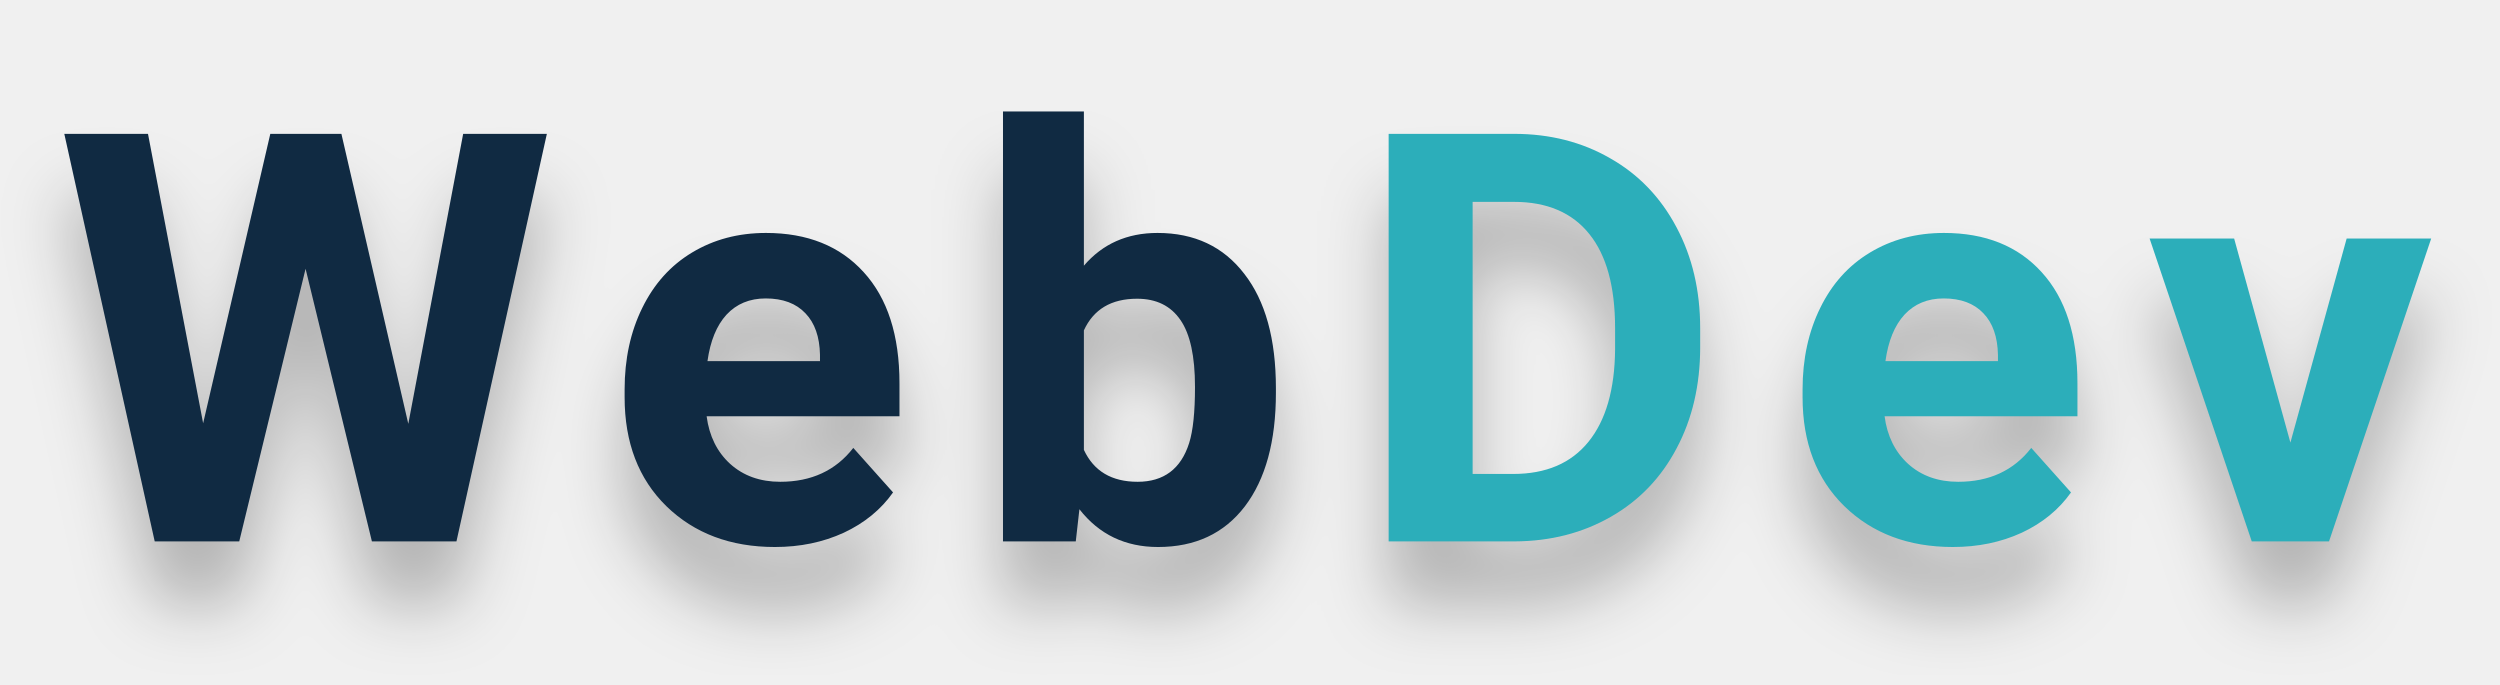
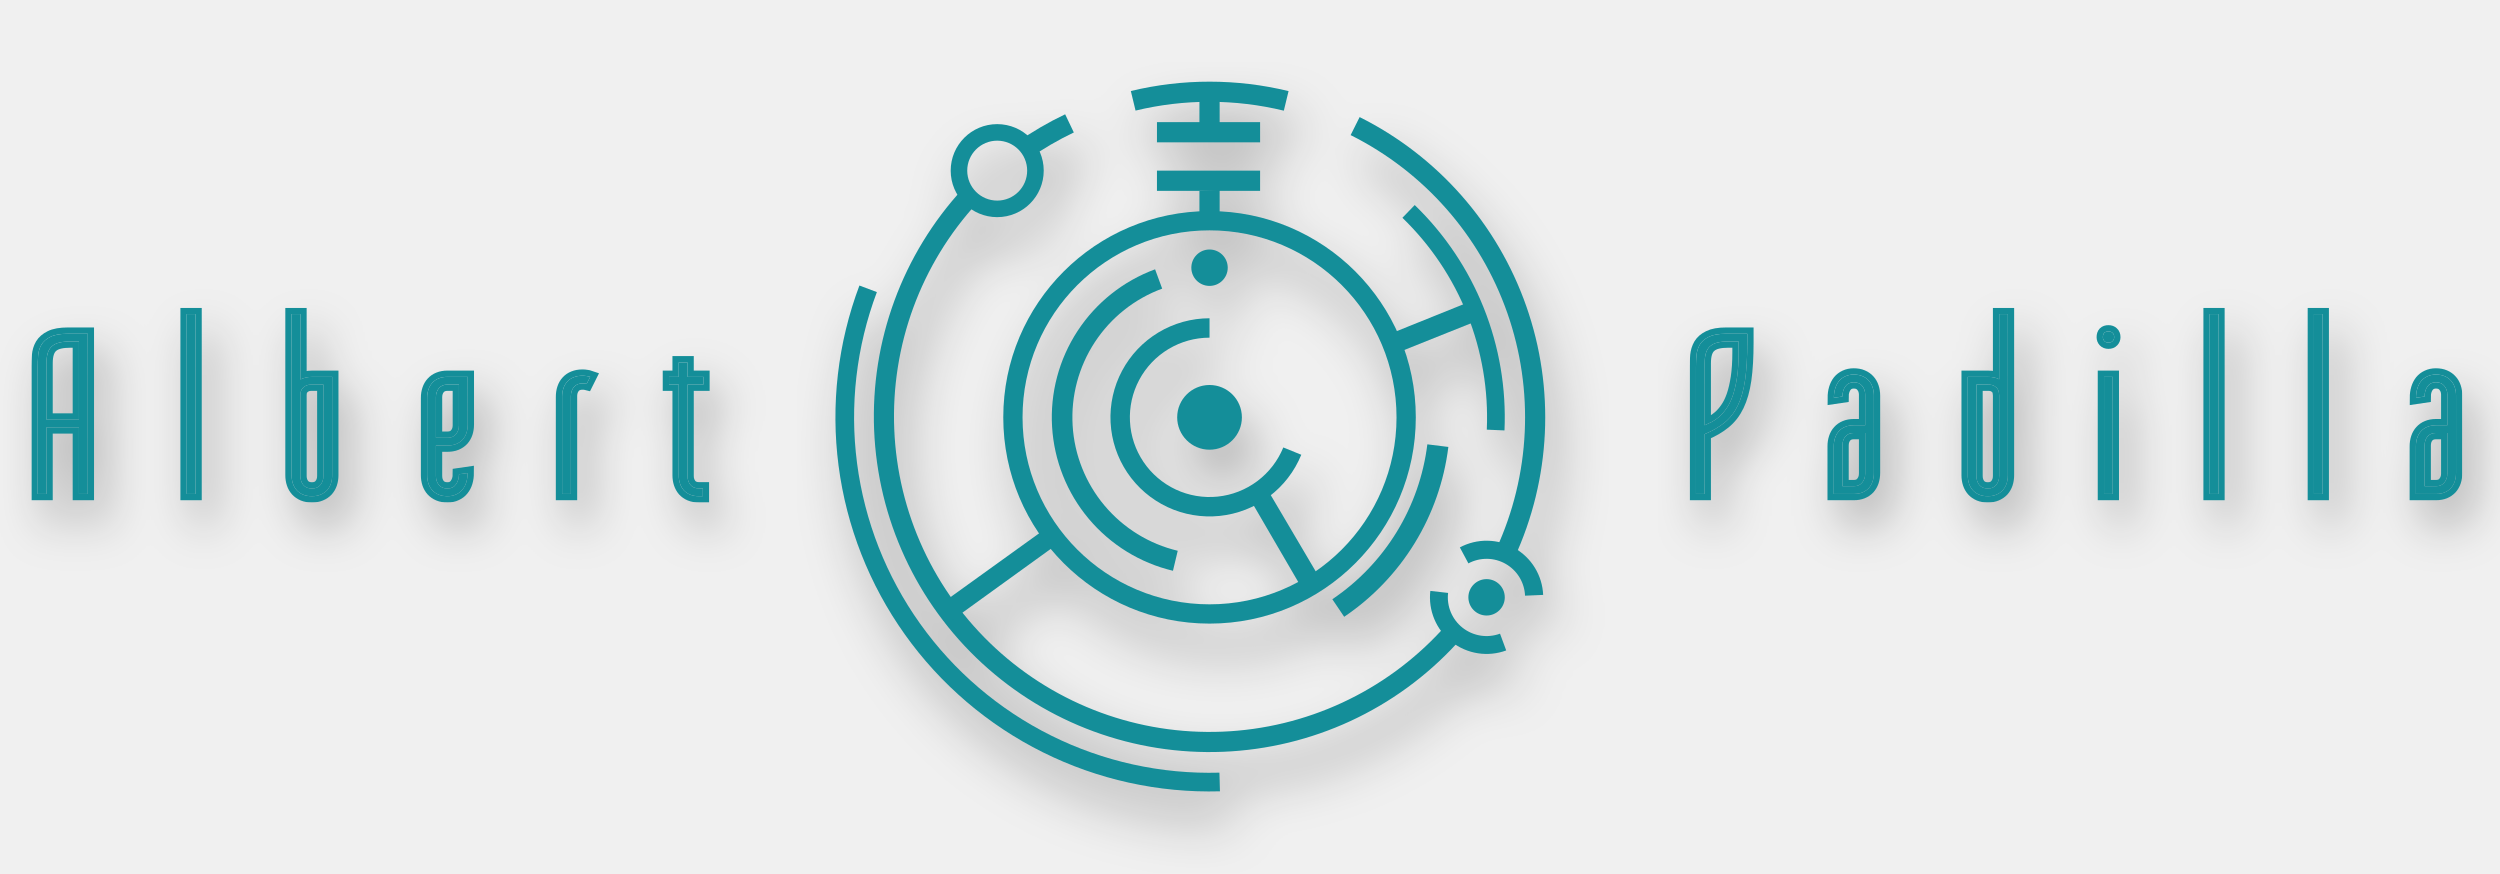
- <svg xmlns="http://www.w3.org/2000/svg" width="157" height="43" viewBox="0 0 157 43" fill="none">
-   <g filter="url(#filter0_d)">
-     <path d="M25.641 26.617L29.087 8.406H34.343L28.665 34H23.356L19.19 16.879L15.024 34H9.716L4.038 8.406H9.294L12.757 26.582L16.975 8.406H21.44L25.641 26.617ZM48.665 34.352C45.876 34.352 43.603 33.496 41.845 31.785C40.099 30.074 39.226 27.795 39.226 24.947V24.455C39.226 22.545 39.595 20.84 40.333 19.34C41.072 17.828 42.114 16.668 43.462 15.859C44.822 15.039 46.368 14.629 48.103 14.629C50.704 14.629 52.749 15.449 54.237 17.09C55.737 18.73 56.487 21.057 56.487 24.068V26.143H44.376C44.54 27.385 45.032 28.381 45.853 29.131C46.685 29.881 47.734 30.256 48.999 30.256C50.956 30.256 52.486 29.547 53.587 28.129L56.083 30.924C55.322 32.002 54.29 32.846 52.989 33.455C51.689 34.053 50.247 34.352 48.665 34.352ZM48.085 18.742C47.077 18.742 46.257 19.082 45.624 19.762C45.003 20.441 44.605 21.414 44.429 22.68H51.495V22.275C51.472 21.15 51.167 20.283 50.581 19.674C49.995 19.053 49.163 18.742 48.085 18.742ZM80.127 24.666C80.127 27.713 79.476 30.092 78.175 31.803C76.875 33.502 75.058 34.352 72.726 34.352C70.664 34.352 69.017 33.56 67.787 31.979L67.558 34H62.988V7H68.068V16.686C69.24 15.315 70.781 14.629 72.691 14.629C75.011 14.629 76.828 15.484 78.14 17.195C79.465 18.895 80.127 21.291 80.127 24.385V24.666ZM75.046 24.297C75.046 22.375 74.742 20.975 74.132 20.096C73.523 19.205 72.615 18.76 71.408 18.76C69.791 18.76 68.677 19.422 68.068 20.746V28.252C68.689 29.588 69.814 30.256 71.443 30.256C73.084 30.256 74.162 29.447 74.677 27.83C74.923 27.057 75.046 25.879 75.046 24.297Z" fill="#102A42" />
-     <path d="M87.207 34V8.406H95.082C97.332 8.406 99.342 8.916 101.111 9.936C102.893 10.943 104.281 12.385 105.277 14.26C106.273 16.123 106.771 18.244 106.771 20.623V21.801C106.771 24.18 106.279 26.295 105.295 28.146C104.322 29.998 102.945 31.434 101.164 32.453C99.383 33.473 97.373 33.988 95.135 34H87.207ZM92.481 12.678V29.764H95.029C97.092 29.764 98.668 29.09 99.758 27.742C100.848 26.395 101.404 24.467 101.428 21.959V20.605C101.428 18.004 100.889 16.035 99.811 14.699C98.732 13.352 97.156 12.678 95.082 12.678H92.481ZM122.641 34.352C119.852 34.352 117.579 33.496 115.821 31.785C114.075 30.074 113.202 27.795 113.202 24.947V24.455C113.202 22.545 113.571 20.84 114.309 19.34C115.047 17.828 116.09 16.668 117.438 15.859C118.797 15.039 120.344 14.629 122.079 14.629C124.68 14.629 126.725 15.449 128.213 17.09C129.713 18.73 130.463 21.057 130.463 24.068V26.143H118.352C118.516 27.385 119.008 28.381 119.829 29.131C120.661 29.881 121.709 30.256 122.975 30.256C124.932 30.256 126.461 29.547 127.563 28.129L130.059 30.924C129.297 32.002 128.266 32.846 126.965 33.455C125.664 34.053 124.223 34.352 122.641 34.352ZM122.061 18.742C121.053 18.742 120.233 19.082 119.6 19.762C118.979 20.441 118.58 21.414 118.405 22.68H125.471V22.275C125.448 21.15 125.143 20.283 124.557 19.674C123.971 19.053 123.139 18.742 122.061 18.742ZM143.837 27.795L147.37 14.98H152.679L146.262 34H141.411L134.995 14.98H140.304L143.837 27.795Z" fill="#2CAEBA" />
+ <svg xmlns="http://www.w3.org/2000/svg" width="398" height="139" viewBox="0 0 398 139" fill="none">
+   <g clip-path="url(#clip0)">
+     <g filter="url(#filter0_d)">
+       <path d="M230.578 71.153C229.905 76.583 228.077 81.806 225.216 86.471C222.355 91.135 218.529 95.132 213.994 98.194L212.108 95.4C216.244 92.608 219.734 88.962 222.343 84.708C224.952 80.454 226.619 75.691 227.233 70.738L230.578 71.153Z" fill="#148E99" />
+       <path d="M186.736 90.868C181.491 89.618 176.787 86.712 173.321 82.581C169.855 78.45 167.811 73.312 167.491 67.929C167.172 62.546 168.594 57.203 171.547 52.691C174.5 48.178 178.827 44.737 183.888 42.875L185.019 45.949C180.618 47.568 176.856 50.561 174.288 54.485C171.72 58.408 170.484 63.054 170.762 67.735C171.039 72.416 172.817 76.883 175.83 80.475C178.844 84.068 182.934 86.594 187.496 87.682L186.736 90.868Z" fill="#148E99" />
+       <path d="M192.558 50.667C189.698 50.667 186.892 51.444 184.439 52.916C181.987 54.389 179.981 56.5 178.636 59.024C177.291 61.549 176.658 64.391 176.804 67.248C176.95 70.104 177.87 72.867 179.466 75.241C181.061 77.615 183.272 79.51 185.862 80.725C188.452 81.939 191.323 82.426 194.168 82.134C197.014 81.842 199.726 80.782 202.016 79.067C204.305 77.353 206.085 75.047 207.165 72.399L204.303 71.232C203.435 73.361 202.003 75.215 200.163 76.593C198.322 77.972 196.141 78.825 193.853 79.059C191.565 79.294 189.257 78.902 187.174 77.926C185.092 76.95 183.314 75.426 182.031 73.517C180.748 71.608 180.008 69.387 179.891 67.09C179.773 64.793 180.282 62.507 181.364 60.477C182.445 58.448 184.058 56.75 186.03 55.566C188.002 54.383 190.258 53.757 192.558 53.757V50.667Z" fill="#148E99" />
+       <path d="M136.82 45.455C133.377 54.599 132.237 64.449 133.499 74.138C134.762 83.826 138.389 93.055 144.06 101.011C149.731 108.967 157.272 115.406 166.019 119.76C174.765 124.114 184.449 126.249 194.215 125.977L194.133 123.008C184.853 123.266 175.653 121.238 167.342 117.101C159.031 112.964 151.866 106.847 146.478 99.287C141.09 91.728 137.644 82.959 136.444 73.754C135.245 64.549 136.328 55.19 139.599 46.502L136.82 45.455Z" fill="#148E99" />
+       <path d="M241.087 88.824C246.901 76.217 247.582 61.842 242.984 48.743C238.386 35.643 228.871 24.847 216.453 18.639L215.019 21.508C226.692 27.343 235.637 37.491 239.958 49.805C244.28 62.118 243.641 75.631 238.175 87.481L241.087 88.824Z" fill="#148E99" />
+       <path d="M205.14 14.502C196.889 12.504 188.281 12.499 180.028 14.49L180.78 17.607C188.537 15.736 196.629 15.74 204.385 17.619L205.14 14.502Z" fill="#148E99" />
+       <path d="M197.709 66.442C197.709 69.286 195.403 71.593 192.558 71.593C189.714 71.593 187.407 69.286 187.407 66.442C187.407 63.597 189.714 61.291 192.558 61.291C195.403 61.291 197.709 63.597 197.709 66.442Z" fill="#148E99" />
+       <path d="M195.456 42.618C195.456 44.218 194.159 45.516 192.558 45.516C190.958 45.516 189.661 44.218 189.661 42.618C189.661 41.018 190.958 39.721 192.558 39.721C194.159 39.721 195.456 41.018 195.456 42.618Z" fill="#148E99" />
+       <path d="M239.561 95.094C239.561 96.694 238.264 97.991 236.664 97.991C235.063 97.991 233.766 96.694 233.766 95.094C233.766 93.494 235.063 92.197 236.664 92.197C238.264 92.197 239.561 93.494 239.561 95.094Z" fill="#148E99" />
+       <path d="M190.949 19.439V15.415L194.168 15.575V19.439H200.607V22.658H184.188V19.439H190.949Z" fill="#148E99" />
+       <path d="M209.621 91.231L202.216 78.675L199.48 80.285L206.885 93.001L209.621 91.231Z" fill="#148E99" />
+       <path d="M232.408 87.148C233.753 86.427 235.258 86.06 236.783 86.081C238.309 86.101 239.804 86.508 241.129 87.263C242.454 88.019 243.566 89.098 244.36 90.401C245.154 91.703 245.605 93.186 245.67 94.71L242.788 94.833C242.744 93.796 242.437 92.788 241.897 91.903C241.357 91.017 240.601 90.283 239.7 89.769C238.799 89.255 237.782 88.978 236.745 88.965C235.708 88.951 234.684 89.201 233.77 89.69L232.408 87.148Z" fill="#148E99" />
+       <path d="M169.573 18.195C166.894 19.472 164.325 20.97 161.894 22.673L163.734 25.298C166.019 23.697 168.433 22.29 170.952 21.089L169.573 18.195Z" fill="#148E99" />
+       <path d="M166.16 27.165C166.16 31.255 162.844 34.57 158.755 34.57C154.666 34.57 151.35 31.255 151.35 27.165C151.35 23.076 154.666 19.761 158.755 19.761C162.844 19.761 166.16 23.076 166.16 27.165ZM153.984 27.165C153.984 29.8 156.12 31.936 158.755 31.936C161.39 31.936 163.525 29.8 163.525 27.165C163.525 24.531 161.39 22.395 158.755 22.395C156.12 22.395 153.984 24.531 153.984 27.165Z" fill="#148E99" />
+       <path d="M239.515 68.525C239.81 61.873 238.689 55.235 236.225 49.049C233.761 42.863 230.011 37.272 225.223 32.644L223.264 34.672C227.764 39.022 231.289 44.278 233.605 50.093C235.921 55.907 236.975 62.147 236.698 68.4L239.515 68.525Z" fill="#148E99" />
+       <path d="M233.444 48.252L221.855 52.92L223.303 55.818L234.571 51.31L233.444 48.252Z" fill="#148E99" />
+       <path d="M225.396 66.442C225.396 84.577 210.694 99.279 192.558 99.279C174.423 99.279 159.721 84.577 159.721 66.442C159.721 48.306 174.423 33.604 192.558 33.604C210.694 33.604 225.396 48.306 225.396 66.442ZM162.789 66.442C162.789 82.882 176.117 96.21 192.558 96.21C208.999 96.21 222.327 82.882 222.327 66.442C222.327 50.001 208.999 36.672 192.558 36.672C176.117 36.672 162.789 50.001 162.789 66.442Z" fill="#148E99" />
+       <path d="M153.268 30.063C143.66 40.483 138.586 54.294 139.161 68.455C139.736 82.617 145.913 95.971 156.334 105.578C166.754 115.186 180.564 120.26 194.726 119.685C208.888 119.11 222.242 112.933 231.849 102.512L229.492 100.339C220.461 110.135 207.909 115.941 194.596 116.482C181.284 117.022 168.302 112.252 158.507 103.221C148.711 94.19 142.904 81.638 142.364 68.325C141.823 55.013 146.593 42.031 155.624 32.236L153.268 30.063Z" fill="#148E99" />
+       <path d="M151.028 99.118L149.258 96.543L166.481 84.148L168.413 86.563L151.028 99.118Z" fill="#148E99" />
+       <path d="M239.788 103.549C238.344 104.083 236.787 104.238 235.266 103.999C233.745 103.76 232.311 103.136 231.099 102.186C229.888 101.235 228.94 99.99 228.347 98.57C227.753 97.149 227.533 95.6 227.708 94.071L230.535 94.394C230.415 95.441 230.566 96.501 230.972 97.473C231.379 98.445 232.027 99.296 232.856 99.947C233.685 100.597 234.666 101.024 235.707 101.188C236.748 101.351 237.814 101.245 238.802 100.88L239.788 103.549Z" fill="#148E99" />
+       <path d="M184.188 30.385V27.165H200.607V30.385H184.188Z" fill="#148E99" />
+       <path d="M190.949 35.053V30.385L194.168 30.224V35.053H190.949Z" fill="#148E99" />
+     </g>
+     <g filter="url(#filter1_d)">
+       <mask id="path-2-outside-1" maskUnits="userSpaceOnUse" x="5" y="49" width="108" height="31" fill="black">
+         <rect fill="white" x="5" y="49" width="108" height="31" />
+         <path d="M13.969 78.634H12.572V68.034H7.396V78.634H6V58.458C6 57.848 6.025 57.226 6.074 56.591C6.124 55.956 6.298 55.383 6.596 54.87C6.906 54.357 7.384 53.942 8.029 53.625C8.687 53.295 9.618 53.131 10.822 53.131H13.969V78.634ZM11.25 54.357C10.58 54.357 10.003 54.412 9.519 54.522C9.035 54.632 8.631 54.821 8.309 55.09C7.998 55.346 7.769 55.7 7.62 56.151C7.471 56.603 7.396 57.171 7.396 57.854V66.807H12.572V54.357H11.25Z" />
+         <path d="M29.721 78.634V50H31.117V78.634H29.721Z" />
+         <path d="M46.423 50H47.819V60.417C48.042 60.295 48.309 60.198 48.62 60.124C48.93 60.039 49.302 59.996 49.737 59.996H52.883V75.65C52.883 76.126 52.815 76.571 52.678 76.986C52.542 77.389 52.337 77.743 52.064 78.048C51.791 78.341 51.45 78.573 51.04 78.744C50.643 78.915 50.184 79 49.662 79C49.129 79 48.657 78.915 48.247 78.744C47.85 78.573 47.515 78.341 47.242 78.048C46.969 77.743 46.764 77.389 46.628 76.986C46.491 76.571 46.423 76.126 46.423 75.65V50ZM47.819 75.778C47.819 76.339 47.974 76.815 48.285 77.206C48.607 77.584 49.066 77.773 49.662 77.773C50.246 77.773 50.693 77.584 51.003 77.206C51.325 76.815 51.487 76.339 51.487 75.778V61.223H49.662C49.203 61.223 48.849 61.302 48.601 61.461C48.353 61.607 48.167 61.778 48.042 61.974C47.931 62.169 47.863 62.364 47.838 62.559C47.825 62.755 47.819 62.889 47.819 62.962V75.778Z" />
+         <path d="M71.242 61.223C70.646 61.223 70.187 61.418 69.864 61.809C69.554 62.199 69.399 62.675 69.399 63.237V69.7H71.242C71.826 69.7 72.272 69.51 72.583 69.132C72.905 68.754 73.067 68.278 73.067 67.704V61.223H71.242ZM74.463 59.996V67.576C74.463 68.064 74.395 68.516 74.258 68.931C74.122 69.333 73.917 69.687 73.644 69.992C73.371 70.285 73.029 70.517 72.62 70.688C72.223 70.847 71.763 70.926 71.242 70.926H69.399V75.778C69.399 76.339 69.554 76.815 69.864 77.206C70.187 77.584 70.646 77.773 71.242 77.773C71.826 77.773 72.272 77.554 72.583 77.114C72.905 76.675 73.067 76.138 73.067 75.503L74.444 75.302C74.444 75.827 74.376 76.315 74.24 76.766C74.103 77.218 73.898 77.609 73.625 77.938C73.365 78.268 73.029 78.524 72.62 78.707C72.223 78.902 71.763 79 71.242 79C70.708 79 70.237 78.915 69.827 78.744C69.43 78.573 69.095 78.341 68.822 78.048C68.549 77.743 68.344 77.389 68.207 76.986C68.071 76.571 68.003 76.126 68.003 75.65V63.347C68.003 62.858 68.071 62.413 68.207 62.01C68.344 61.595 68.549 61.241 68.822 60.948C69.095 60.643 69.43 60.411 69.827 60.252C70.237 60.082 70.708 59.996 71.242 59.996H74.463Z" />
+         <path d="M93.399 61.113C93.213 61.064 92.99 61.04 92.729 61.04C92.133 61.04 91.674 61.235 91.351 61.626C91.041 62.016 90.886 62.492 90.886 63.054V78.634H89.489V63.163C89.489 62.675 89.558 62.23 89.694 61.827C89.831 61.412 90.035 61.058 90.308 60.765C90.582 60.46 90.917 60.228 91.314 60.069C91.724 59.899 92.195 59.813 92.729 59.813C92.952 59.813 93.169 59.831 93.38 59.868C93.591 59.892 93.784 59.935 93.958 59.996L93.399 61.113Z" />
+         <path d="M108.053 61.223H106.508V59.996H108.053V57.689H109.449V59.996H112V61.223H109.449V75.76C109.449 76.321 109.604 76.797 109.915 77.188C110.225 77.566 110.678 77.755 111.274 77.755H111.888V79H111.274C110.74 79 110.269 78.915 109.859 78.744C109.462 78.573 109.127 78.341 108.854 78.048C108.593 77.743 108.394 77.389 108.258 76.986C108.121 76.571 108.053 76.126 108.053 75.65V61.223Z" />
+       </mask>
+       <path d="M13.969 78.634H12.572V68.034H7.396V78.634H6V58.458C6 57.848 6.025 57.226 6.074 56.591C6.124 55.956 6.298 55.383 6.596 54.87C6.906 54.357 7.384 53.942 8.029 53.625C8.687 53.295 9.618 53.131 10.822 53.131H13.969V78.634ZM11.25 54.357C10.58 54.357 10.003 54.412 9.519 54.522C9.035 54.632 8.631 54.821 8.309 55.09C7.998 55.346 7.769 55.7 7.62 56.151C7.471 56.603 7.396 57.171 7.396 57.854V66.807H12.572V54.357H11.25Z" fill="#148E99" />
+       <path d="M29.721 78.634V50H31.117V78.634H29.721Z" fill="#148E99" />
+       <path d="M46.423 50H47.819V60.417C48.042 60.295 48.309 60.198 48.62 60.124C48.93 60.039 49.302 59.996 49.737 59.996H52.883V75.65C52.883 76.126 52.815 76.571 52.678 76.986C52.542 77.389 52.337 77.743 52.064 78.048C51.791 78.341 51.45 78.573 51.04 78.744C50.643 78.915 50.184 79 49.662 79C49.129 79 48.657 78.915 48.247 78.744C47.85 78.573 47.515 78.341 47.242 78.048C46.969 77.743 46.764 77.389 46.628 76.986C46.491 76.571 46.423 76.126 46.423 75.65V50ZM47.819 75.778C47.819 76.339 47.974 76.815 48.285 77.206C48.607 77.584 49.066 77.773 49.662 77.773C50.246 77.773 50.693 77.584 51.003 77.206C51.325 76.815 51.487 76.339 51.487 75.778V61.223H49.662C49.203 61.223 48.849 61.302 48.601 61.461C48.353 61.607 48.167 61.778 48.042 61.974C47.931 62.169 47.863 62.364 47.838 62.559C47.825 62.755 47.819 62.889 47.819 62.962V75.778Z" fill="#148E99" />
+       <path d="M71.242 61.223C70.646 61.223 70.187 61.418 69.864 61.809C69.554 62.199 69.399 62.675 69.399 63.237V69.7H71.242C71.826 69.7 72.272 69.51 72.583 69.132C72.905 68.754 73.067 68.278 73.067 67.704V61.223H71.242ZM74.463 59.996V67.576C74.463 68.064 74.395 68.516 74.258 68.931C74.122 69.333 73.917 69.687 73.644 69.992C73.371 70.285 73.029 70.517 72.62 70.688C72.223 70.847 71.763 70.926 71.242 70.926H69.399V75.778C69.399 76.339 69.554 76.815 69.864 77.206C70.187 77.584 70.646 77.773 71.242 77.773C71.826 77.773 72.272 77.554 72.583 77.114C72.905 76.675 73.067 76.138 73.067 75.503L74.444 75.302C74.444 75.827 74.376 76.315 74.24 76.766C74.103 77.218 73.898 77.609 73.625 77.938C73.365 78.268 73.029 78.524 72.62 78.707C72.223 78.902 71.763 79 71.242 79C70.708 79 70.237 78.915 69.827 78.744C69.43 78.573 69.095 78.341 68.822 78.048C68.549 77.743 68.344 77.389 68.207 76.986C68.071 76.571 68.003 76.126 68.003 75.65V63.347C68.003 62.858 68.071 62.413 68.207 62.01C68.344 61.595 68.549 61.241 68.822 60.948C69.095 60.643 69.43 60.411 69.827 60.252C70.237 60.082 70.708 59.996 71.242 59.996H74.463Z" fill="#148E99" />
+       <path d="M93.399 61.113C93.213 61.064 92.99 61.04 92.729 61.04C92.133 61.04 91.674 61.235 91.351 61.626C91.041 62.016 90.886 62.492 90.886 63.054V78.634H89.489V63.163C89.489 62.675 89.558 62.23 89.694 61.827C89.831 61.412 90.035 61.058 90.308 60.765C90.582 60.46 90.917 60.228 91.314 60.069C91.724 59.899 92.195 59.813 92.729 59.813C92.952 59.813 93.169 59.831 93.38 59.868C93.591 59.892 93.784 59.935 93.958 59.996L93.399 61.113Z" fill="#148E99" />
+       <path d="M108.053 61.223H106.508V59.996H108.053V57.689H109.449V59.996H112V61.223H109.449V75.76C109.449 76.321 109.604 76.797 109.915 77.188C110.225 77.566 110.678 77.755 111.274 77.755H111.888V79H111.274C110.74 79 110.269 78.915 109.859 78.744C109.462 78.573 109.127 78.341 108.854 78.048C108.593 77.743 108.394 77.389 108.258 76.986C108.121 76.571 108.053 76.126 108.053 75.65V61.223Z" fill="#148E99" />
+       <path d="M13.969 78.634H12.572V68.034H7.396V78.634H6V58.458C6 57.848 6.025 57.226 6.074 56.591C6.124 55.956 6.298 55.383 6.596 54.87C6.906 54.357 7.384 53.942 8.029 53.625C8.687 53.295 9.618 53.131 10.822 53.131H13.969V78.634ZM11.25 54.357C10.58 54.357 10.003 54.412 9.519 54.522C9.035 54.632 8.631 54.821 8.309 55.09C7.998 55.346 7.769 55.7 7.62 56.151C7.471 56.603 7.396 57.171 7.396 57.854V66.807H12.572V54.357H11.25Z" stroke="#148E99" stroke-width="2" mask="url(#path-2-outside-1)" />
+       <path d="M29.721 78.634V50H31.117V78.634H29.721Z" stroke="#148E99" stroke-width="2" mask="url(#path-2-outside-1)" />
+       <path d="M46.423 50H47.819V60.417C48.042 60.295 48.309 60.198 48.62 60.124C48.93 60.039 49.302 59.996 49.737 59.996H52.883V75.65C52.883 76.126 52.815 76.571 52.678 76.986C52.542 77.389 52.337 77.743 52.064 78.048C51.791 78.341 51.45 78.573 51.04 78.744C50.643 78.915 50.184 79 49.662 79C49.129 79 48.657 78.915 48.247 78.744C47.85 78.573 47.515 78.341 47.242 78.048C46.969 77.743 46.764 77.389 46.628 76.986C46.491 76.571 46.423 76.126 46.423 75.65V50ZM47.819 75.778C47.819 76.339 47.974 76.815 48.285 77.206C48.607 77.584 49.066 77.773 49.662 77.773C50.246 77.773 50.693 77.584 51.003 77.206C51.325 76.815 51.487 76.339 51.487 75.778V61.223H49.662C49.203 61.223 48.849 61.302 48.601 61.461C48.353 61.607 48.167 61.778 48.042 61.974C47.931 62.169 47.863 62.364 47.838 62.559C47.825 62.755 47.819 62.889 47.819 62.962V75.778Z" stroke="#148E99" stroke-width="2" mask="url(#path-2-outside-1)" />
+       <path d="M71.242 61.223C70.646 61.223 70.187 61.418 69.864 61.809C69.554 62.199 69.399 62.675 69.399 63.237V69.7H71.242C71.826 69.7 72.272 69.51 72.583 69.132C72.905 68.754 73.067 68.278 73.067 67.704V61.223H71.242ZM74.463 59.996V67.576C74.463 68.064 74.395 68.516 74.258 68.931C74.122 69.333 73.917 69.687 73.644 69.992C73.371 70.285 73.029 70.517 72.62 70.688C72.223 70.847 71.763 70.926 71.242 70.926H69.399V75.778C69.399 76.339 69.554 76.815 69.864 77.206C70.187 77.584 70.646 77.773 71.242 77.773C71.826 77.773 72.272 77.554 72.583 77.114C72.905 76.675 73.067 76.138 73.067 75.503L74.444 75.302C74.444 75.827 74.376 76.315 74.24 76.766C74.103 77.218 73.898 77.609 73.625 77.938C73.365 78.268 73.029 78.524 72.62 78.707C72.223 78.902 71.763 79 71.242 79C70.708 79 70.237 78.915 69.827 78.744C69.43 78.573 69.095 78.341 68.822 78.048C68.549 77.743 68.344 77.389 68.207 76.986C68.071 76.571 68.003 76.126 68.003 75.65V63.347C68.003 62.858 68.071 62.413 68.207 62.01C68.344 61.595 68.549 61.241 68.822 60.948C69.095 60.643 69.43 60.411 69.827 60.252C70.237 60.082 70.708 59.996 71.242 59.996H74.463Z" stroke="#148E99" stroke-width="2" mask="url(#path-2-outside-1)" />
+       <path d="M93.399 61.113C93.213 61.064 92.99 61.04 92.729 61.04C92.133 61.04 91.674 61.235 91.351 61.626C91.041 62.016 90.886 62.492 90.886 63.054V78.634H89.489V63.163C89.489 62.675 89.558 62.23 89.694 61.827C89.831 61.412 90.035 61.058 90.308 60.765C90.582 60.46 90.917 60.228 91.314 60.069C91.724 59.899 92.195 59.813 92.729 59.813C92.952 59.813 93.169 59.831 93.38 59.868C93.591 59.892 93.784 59.935 93.958 59.996L93.399 61.113Z" stroke="#148E99" stroke-width="2" mask="url(#path-2-outside-1)" />
+       <path d="M108.053 61.223H106.508V59.996H108.053V57.689H109.449V59.996H112V61.223H109.449V75.76C109.449 76.321 109.604 76.797 109.915 77.188C110.225 77.566 110.678 77.755 111.274 77.755H111.888V79H111.274C110.74 79 110.269 78.915 109.859 78.744C109.462 78.573 109.127 78.341 108.854 78.048C108.593 77.743 108.394 77.389 108.258 76.986C108.121 76.571 108.053 76.126 108.053 75.65V61.223Z" stroke="#148E99" stroke-width="2" mask="url(#path-2-outside-1)" />
+     </g>
+     <g filter="url(#filter2_d)">
+       <mask id="path-3-outside-2" maskUnits="userSpaceOnUse" x="269" y="49" width="123" height="31" fill="black">
+         <rect fill="white" x="269" y="49" width="123" height="31" />
+         <path d="M278.17 54.522C278.17 56.865 278.054 58.849 277.821 60.472C277.588 62.083 277.201 63.444 276.661 64.555C276.134 65.653 275.435 66.557 274.564 67.264C273.705 67.972 272.644 68.589 271.38 69.114V78.634H270V58.458C270 57.848 270.025 57.226 270.074 56.591C270.135 55.956 270.313 55.383 270.607 54.87C270.914 54.357 271.392 53.942 272.043 53.625C272.693 53.295 273.613 53.131 274.803 53.131H278.17V54.522ZM271.38 67.704C271.724 67.557 272.098 67.38 272.503 67.173C272.907 66.966 273.306 66.691 273.699 66.349C274.104 65.995 274.49 65.55 274.858 65.013C275.238 64.476 275.57 63.804 275.852 62.999C276.134 62.181 276.361 61.211 276.533 60.088C276.704 58.953 276.79 57.616 276.79 56.078V54.357H275.171C274.521 54.357 273.956 54.412 273.478 54.522C272.999 54.632 272.601 54.821 272.282 55.09C271.975 55.346 271.748 55.7 271.601 56.151C271.454 56.603 271.38 57.171 271.38 57.854V67.704Z" />
+         <path d="M295.12 77.407C295.709 77.407 296.156 77.212 296.463 76.821C296.782 76.431 296.942 75.955 296.942 75.393V68.931H295.12C294.543 68.931 294.095 69.12 293.776 69.498C293.47 69.876 293.316 70.353 293.316 70.926V77.407H295.12ZM291.936 78.634V71.054C291.936 70.566 292.004 70.121 292.139 69.718C292.274 69.303 292.476 68.949 292.746 68.656C293.016 68.351 293.347 68.119 293.74 67.96C294.145 67.789 294.605 67.704 295.12 67.704H296.942V62.852C296.942 62.291 296.782 61.821 296.463 61.443C296.156 61.052 295.709 60.857 295.12 60.857C294.543 60.857 294.095 61.076 293.776 61.516C293.47 61.955 293.316 62.492 293.316 63.127L291.955 63.328C291.955 62.803 292.022 62.315 292.157 61.864C292.292 61.412 292.488 61.022 292.746 60.692C293.016 60.362 293.347 60.106 293.74 59.923C294.145 59.728 294.605 59.63 295.12 59.63C295.647 59.63 296.107 59.715 296.5 59.886C296.905 60.057 297.242 60.295 297.512 60.6C297.782 60.893 297.984 61.247 298.119 61.662C298.254 62.065 298.322 62.504 298.322 62.98V75.284C298.322 75.772 298.254 76.223 298.119 76.638C297.984 77.041 297.782 77.395 297.512 77.7C297.242 77.993 296.905 78.225 296.5 78.396C296.107 78.555 295.647 78.634 295.12 78.634H291.936Z" />
+         <path d="M319.651 75.65C319.651 76.126 319.583 76.571 319.448 76.986C319.313 77.389 319.111 77.743 318.841 78.048C318.571 78.341 318.234 78.573 317.829 78.744C317.436 78.915 316.982 79 316.467 79C315.94 79 315.474 78.915 315.069 78.744C314.676 78.573 314.345 78.341 314.075 78.048C313.805 77.743 313.603 77.389 313.468 76.986C313.333 76.571 313.265 76.126 313.265 75.65V59.996H316.394C316.86 59.996 317.234 60.033 317.516 60.106C317.798 60.167 318.05 60.259 318.271 60.381V50H319.651V75.65ZM318.271 62.962C318.271 62.889 318.258 62.755 318.234 62.559C318.222 62.364 318.16 62.169 318.05 61.974C317.939 61.778 317.761 61.607 317.516 61.461C317.271 61.302 316.921 61.223 316.467 61.223H314.645V75.778C314.645 76.339 314.799 76.815 315.106 77.206C315.424 77.584 315.878 77.773 316.467 77.773C317.044 77.773 317.485 77.584 317.792 77.206C318.111 76.815 318.271 76.339 318.271 75.778V62.962Z" />
+         <path d="M334.962 78.634V59.996H336.343V78.634H334.962ZM334.778 53.68C334.778 53.07 335.073 52.764 335.662 52.764C335.944 52.764 336.165 52.844 336.324 53.002C336.496 53.149 336.582 53.375 336.582 53.68C336.582 53.912 336.502 54.113 336.343 54.284C336.195 54.455 335.968 54.54 335.662 54.54C335.38 54.54 335.159 54.455 334.999 54.284C334.852 54.113 334.778 53.912 334.778 53.68Z" />
+         <path d="M351.783 78.634V50H353.163V78.634H351.783Z" />
+         <path d="M368.383 78.634V50H369.763V78.634H368.383Z" />
+         <path d="M387.798 77.407C388.387 77.407 388.835 77.212 389.141 76.821C389.46 76.431 389.62 75.955 389.62 75.393V68.931H387.798C387.222 68.931 386.774 69.12 386.455 69.498C386.148 69.876 385.995 70.353 385.995 70.926V77.407H387.798ZM384.615 78.634V71.054C384.615 70.566 384.682 70.121 384.817 69.718C384.952 69.303 385.154 68.949 385.424 68.656C385.694 68.351 386.025 68.119 386.418 67.96C386.823 67.789 387.283 67.704 387.798 67.704H389.62V62.852C389.62 62.291 389.46 61.821 389.141 61.443C388.835 61.052 388.387 60.857 387.798 60.857C387.222 60.857 386.774 61.076 386.455 61.516C386.148 61.955 385.995 62.492 385.995 63.127L384.633 63.328C384.633 62.803 384.7 62.315 384.835 61.864C384.97 61.412 385.167 61.022 385.424 60.692C385.694 60.362 386.025 60.106 386.418 59.923C386.823 59.728 387.283 59.63 387.798 59.63C388.326 59.63 388.786 59.715 389.178 59.886C389.583 60.057 389.92 60.295 390.19 60.6C390.46 60.893 390.663 61.247 390.798 61.662C390.933 62.065 391 62.504 391 62.98V75.284C391 75.772 390.933 76.223 390.798 76.638C390.663 77.041 390.46 77.395 390.19 77.7C389.92 77.993 389.583 78.225 389.178 78.396C388.786 78.555 388.326 78.634 387.798 78.634H384.615Z" />
+       </mask>
+       <path d="M278.17 54.522C278.17 56.865 278.054 58.849 277.821 60.472C277.588 62.083 277.201 63.444 276.661 64.555C276.134 65.653 275.435 66.557 274.564 67.264C273.705 67.972 272.644 68.589 271.38 69.114V78.634H270V58.458C270 57.848 270.025 57.226 270.074 56.591C270.135 55.956 270.313 55.383 270.607 54.87C270.914 54.357 271.392 53.942 272.043 53.625C272.693 53.295 273.613 53.131 274.803 53.131H278.17V54.522ZM271.38 67.704C271.724 67.557 272.098 67.38 272.503 67.173C272.907 66.966 273.306 66.691 273.699 66.349C274.104 65.995 274.49 65.55 274.858 65.013C275.238 64.476 275.57 63.804 275.852 62.999C276.134 62.181 276.361 61.211 276.533 60.088C276.704 58.953 276.79 57.616 276.79 56.078V54.357H275.171C274.521 54.357 273.956 54.412 273.478 54.522C272.999 54.632 272.601 54.821 272.282 55.09C271.975 55.346 271.748 55.7 271.601 56.151C271.454 56.603 271.38 57.171 271.38 57.854V67.704Z" fill="#148E99" />
+       <path d="M295.12 77.407C295.709 77.407 296.156 77.212 296.463 76.821C296.782 76.431 296.942 75.955 296.942 75.393V68.931H295.12C294.543 68.931 294.095 69.12 293.776 69.498C293.47 69.876 293.316 70.353 293.316 70.926V77.407H295.12ZM291.936 78.634V71.054C291.936 70.566 292.004 70.121 292.139 69.718C292.274 69.303 292.476 68.949 292.746 68.656C293.016 68.351 293.347 68.119 293.74 67.96C294.145 67.789 294.605 67.704 295.12 67.704H296.942V62.852C296.942 62.291 296.782 61.821 296.463 61.443C296.156 61.052 295.709 60.857 295.12 60.857C294.543 60.857 294.095 61.076 293.776 61.516C293.47 61.955 293.316 62.492 293.316 63.127L291.955 63.328C291.955 62.803 292.022 62.315 292.157 61.864C292.292 61.412 292.488 61.022 292.746 60.692C293.016 60.362 293.347 60.106 293.74 59.923C294.145 59.728 294.605 59.63 295.12 59.63C295.647 59.63 296.107 59.715 296.5 59.886C296.905 60.057 297.242 60.295 297.512 60.6C297.782 60.893 297.984 61.247 298.119 61.662C298.254 62.065 298.322 62.504 298.322 62.98V75.284C298.322 75.772 298.254 76.223 298.119 76.638C297.984 77.041 297.782 77.395 297.512 77.7C297.242 77.993 296.905 78.225 296.5 78.396C296.107 78.555 295.647 78.634 295.12 78.634H291.936Z" fill="#148E99" />
+       <path d="M319.651 75.65C319.651 76.126 319.583 76.571 319.448 76.986C319.313 77.389 319.111 77.743 318.841 78.048C318.571 78.341 318.234 78.573 317.829 78.744C317.436 78.915 316.982 79 316.467 79C315.94 79 315.474 78.915 315.069 78.744C314.676 78.573 314.345 78.341 314.075 78.048C313.805 77.743 313.603 77.389 313.468 76.986C313.333 76.571 313.265 76.126 313.265 75.65V59.996H316.394C316.86 59.996 317.234 60.033 317.516 60.106C317.798 60.167 318.05 60.259 318.271 60.381V50H319.651V75.65ZM318.271 62.962C318.271 62.889 318.258 62.755 318.234 62.559C318.222 62.364 318.16 62.169 318.05 61.974C317.939 61.778 317.761 61.607 317.516 61.461C317.271 61.302 316.921 61.223 316.467 61.223H314.645V75.778C314.645 76.339 314.799 76.815 315.106 77.206C315.424 77.584 315.878 77.773 316.467 77.773C317.044 77.773 317.485 77.584 317.792 77.206C318.111 76.815 318.271 76.339 318.271 75.778V62.962Z" fill="#148E99" />
+       <path d="M334.962 78.634V59.996H336.343V78.634H334.962ZM334.778 53.68C334.778 53.07 335.073 52.764 335.662 52.764C335.944 52.764 336.165 52.844 336.324 53.002C336.496 53.149 336.582 53.375 336.582 53.68C336.582 53.912 336.502 54.113 336.343 54.284C336.195 54.455 335.968 54.54 335.662 54.54C335.38 54.54 335.159 54.455 334.999 54.284C334.852 54.113 334.778 53.912 334.778 53.68Z" fill="#148E99" />
+       <path d="M351.783 78.634V50H353.163V78.634H351.783Z" fill="#148E99" />
+       <path d="M368.383 78.634V50H369.763V78.634H368.383Z" fill="#148E99" />
+       <path d="M387.798 77.407C388.387 77.407 388.835 77.212 389.141 76.821C389.46 76.431 389.62 75.955 389.62 75.393V68.931H387.798C387.222 68.931 386.774 69.12 386.455 69.498C386.148 69.876 385.995 70.353 385.995 70.926V77.407H387.798ZM384.615 78.634V71.054C384.615 70.566 384.682 70.121 384.817 69.718C384.952 69.303 385.154 68.949 385.424 68.656C385.694 68.351 386.025 68.119 386.418 67.96C386.823 67.789 387.283 67.704 387.798 67.704H389.62V62.852C389.62 62.291 389.46 61.821 389.141 61.443C388.835 61.052 388.387 60.857 387.798 60.857C387.222 60.857 386.774 61.076 386.455 61.516C386.148 61.955 385.995 62.492 385.995 63.127L384.633 63.328C384.633 62.803 384.7 62.315 384.835 61.864C384.97 61.412 385.167 61.022 385.424 60.692C385.694 60.362 386.025 60.106 386.418 59.923C386.823 59.728 387.283 59.63 387.798 59.63C388.326 59.63 388.786 59.715 389.178 59.886C389.583 60.057 389.92 60.295 390.19 60.6C390.46 60.893 390.663 61.247 390.798 61.662C390.933 62.065 391 62.504 391 62.98V75.284C391 75.772 390.933 76.223 390.798 76.638C390.663 77.041 390.46 77.395 390.19 77.7C389.92 77.993 389.583 78.225 389.178 78.396C388.786 78.555 388.326 78.634 387.798 78.634H384.615Z" fill="#148E99" />
+       <path d="M278.17 54.522C278.17 56.865 278.054 58.849 277.821 60.472C277.588 62.083 277.201 63.444 276.661 64.555C276.134 65.653 275.435 66.557 274.564 67.264C273.705 67.972 272.644 68.589 271.38 69.114V78.634H270V58.458C270 57.848 270.025 57.226 270.074 56.591C270.135 55.956 270.313 55.383 270.607 54.87C270.914 54.357 271.392 53.942 272.043 53.625C272.693 53.295 273.613 53.131 274.803 53.131H278.17V54.522ZM271.38 67.704C271.724 67.557 272.098 67.38 272.503 67.173C272.907 66.966 273.306 66.691 273.699 66.349C274.104 65.995 274.49 65.55 274.858 65.013C275.238 64.476 275.57 63.804 275.852 62.999C276.134 62.181 276.361 61.211 276.533 60.088C276.704 58.953 276.79 57.616 276.79 56.078V54.357H275.171C274.521 54.357 273.956 54.412 273.478 54.522C272.999 54.632 272.601 54.821 272.282 55.09C271.975 55.346 271.748 55.7 271.601 56.151C271.454 56.603 271.38 57.171 271.38 57.854V67.704Z" stroke="#148E99" stroke-width="2" mask="url(#path-3-outside-2)" />
+       <path d="M295.12 77.407C295.709 77.407 296.156 77.212 296.463 76.821C296.782 76.431 296.942 75.955 296.942 75.393V68.931H295.12C294.543 68.931 294.095 69.12 293.776 69.498C293.47 69.876 293.316 70.353 293.316 70.926V77.407H295.12ZM291.936 78.634V71.054C291.936 70.566 292.004 70.121 292.139 69.718C292.274 69.303 292.476 68.949 292.746 68.656C293.016 68.351 293.347 68.119 293.74 67.96C294.145 67.789 294.605 67.704 295.12 67.704H296.942V62.852C296.942 62.291 296.782 61.821 296.463 61.443C296.156 61.052 295.709 60.857 295.12 60.857C294.543 60.857 294.095 61.076 293.776 61.516C293.47 61.955 293.316 62.492 293.316 63.127L291.955 63.328C291.955 62.803 292.022 62.315 292.157 61.864C292.292 61.412 292.488 61.022 292.746 60.692C293.016 60.362 293.347 60.106 293.74 59.923C294.145 59.728 294.605 59.63 295.12 59.63C295.647 59.63 296.107 59.715 296.5 59.886C296.905 60.057 297.242 60.295 297.512 60.6C297.782 60.893 297.984 61.247 298.119 61.662C298.254 62.065 298.322 62.504 298.322 62.98V75.284C298.322 75.772 298.254 76.223 298.119 76.638C297.984 77.041 297.782 77.395 297.512 77.7C297.242 77.993 296.905 78.225 296.5 78.396C296.107 78.555 295.647 78.634 295.12 78.634H291.936Z" stroke="#148E99" stroke-width="2" mask="url(#path-3-outside-2)" />
+       <path d="M319.651 75.65C319.651 76.126 319.583 76.571 319.448 76.986C319.313 77.389 319.111 77.743 318.841 78.048C318.571 78.341 318.234 78.573 317.829 78.744C317.436 78.915 316.982 79 316.467 79C315.94 79 315.474 78.915 315.069 78.744C314.676 78.573 314.345 78.341 314.075 78.048C313.805 77.743 313.603 77.389 313.468 76.986C313.333 76.571 313.265 76.126 313.265 75.65V59.996H316.394C316.86 59.996 317.234 60.033 317.516 60.106C317.798 60.167 318.05 60.259 318.271 60.381V50H319.651V75.65ZM318.271 62.962C318.271 62.889 318.258 62.755 318.234 62.559C318.222 62.364 318.16 62.169 318.05 61.974C317.939 61.778 317.761 61.607 317.516 61.461C317.271 61.302 316.921 61.223 316.467 61.223H314.645V75.778C314.645 76.339 314.799 76.815 315.106 77.206C315.424 77.584 315.878 77.773 316.467 77.773C317.044 77.773 317.485 77.584 317.792 77.206C318.111 76.815 318.271 76.339 318.271 75.778V62.962Z" stroke="#148E99" stroke-width="2" mask="url(#path-3-outside-2)" />
+       <path d="M334.962 78.634V59.996H336.343V78.634H334.962ZM334.778 53.68C334.778 53.07 335.073 52.764 335.662 52.764C335.944 52.764 336.165 52.844 336.324 53.002C336.496 53.149 336.582 53.375 336.582 53.68C336.582 53.912 336.502 54.113 336.343 54.284C336.195 54.455 335.968 54.54 335.662 54.54C335.38 54.54 335.159 54.455 334.999 54.284C334.852 54.113 334.778 53.912 334.778 53.68Z" stroke="#148E99" stroke-width="2" mask="url(#path-3-outside-2)" />
+       <path d="M351.783 78.634V50H353.163V78.634H351.783Z" stroke="#148E99" stroke-width="2" mask="url(#path-3-outside-2)" />
+       <path d="M368.383 78.634V50H369.763V78.634H368.383Z" stroke="#148E99" stroke-width="2" mask="url(#path-3-outside-2)" />
+       <path d="M387.798 77.407C388.387 77.407 388.835 77.212 389.141 76.821C389.46 76.431 389.62 75.955 389.62 75.393V68.931H387.798C387.222 68.931 386.774 69.12 386.455 69.498C386.148 69.876 385.995 70.353 385.995 70.926V77.407H387.798ZM384.615 78.634V71.054C384.615 70.566 384.682 70.121 384.817 69.718C384.952 69.303 385.154 68.949 385.424 68.656C385.694 68.351 386.025 68.119 386.418 67.96C386.823 67.789 387.283 67.704 387.798 67.704H389.62V62.852C389.62 62.291 389.46 61.821 389.141 61.443C388.835 61.052 388.387 60.857 387.798 60.857C387.222 60.857 386.774 61.076 386.455 61.516C386.148 61.955 385.995 62.492 385.995 63.127L384.633 63.328C384.633 62.803 384.7 62.315 384.835 61.864C384.97 61.412 385.167 61.022 385.424 60.692C385.694 60.362 386.025 60.106 386.418 59.923C386.823 59.728 387.283 59.63 387.798 59.63C388.326 59.63 388.786 59.715 389.178 59.886C389.583 60.057 389.92 60.295 390.19 60.6C390.46 60.893 390.663 61.247 390.798 61.662C390.933 62.065 391 62.504 391 62.98V75.284C391 75.772 390.933 76.223 390.798 76.638C390.663 77.041 390.46 77.395 390.19 77.7C389.92 77.993 389.583 78.225 389.178 78.396C388.786 78.555 388.326 78.634 387.798 78.634H384.615Z" stroke="#148E99" stroke-width="2" mask="url(#path-3-outside-2)" />
+     </g>
  </g>
  <defs>
-     <filter id="filter0_d" x="0.038" y="7" width="156.641" height="35.352" filterUnits="userSpaceOnUse" color-interpolation-filters="sRGB">
+     <filter id="filter0_d" x="127" y="10" width="129" height="129" filterUnits="userSpaceOnUse" color-interpolation-filters="sRGB">
      <feFlood flood-opacity="0" result="BackgroundImageFix" />
      <feColorMatrix in="SourceAlpha" type="matrix" values="0 0 0 0 0 0 0 0 0 0 0 0 0 0 0 0 0 0 127 0" />
-       <feOffset dy="4" />
-       <feGaussianBlur stdDeviation="2" />
+       <feOffset dx="2" dy="5" />
+       <feGaussianBlur stdDeviation="4" />
+       <feColorMatrix type="matrix" values="0 0 0 0 0 0 0 0 0 0 0 0 0 0 0 0 0 0 0.28 0" />
+       <feBlend mode="normal" in2="BackgroundImageFix" result="effect1_dropShadow" />
+       <feBlend mode="normal" in="SourceGraphic" in2="effect1_dropShadow" result="shape" />
+     </filter>
+     <filter id="filter1_d" x="0" y="46" width="122" height="45" filterUnits="userSpaceOnUse" color-interpolation-filters="sRGB">
+       <feFlood flood-opacity="0" result="BackgroundImageFix" />
+       <feColorMatrix in="SourceAlpha" type="matrix" values="0 0 0 0 0 0 0 0 0 0 0 0 0 0 0 0 0 0 127 0" />
+       <feOffset dx="2" dy="4" />
+       <feGaussianBlur stdDeviation="3.5" />
      <feColorMatrix type="matrix" values="0 0 0 0 0 0 0 0 0 0 0 0 0 0 0 0 0 0 0.25 0" />
      <feBlend mode="normal" in2="BackgroundImageFix" result="effect1_dropShadow" />
      <feBlend mode="normal" in="SourceGraphic" in2="effect1_dropShadow" result="shape" />
    </filter>
+     <filter id="filter2_d" x="264" y="46" width="137" height="45" filterUnits="userSpaceOnUse" color-interpolation-filters="sRGB">
+       <feFlood flood-opacity="0" result="BackgroundImageFix" />
+       <feColorMatrix in="SourceAlpha" type="matrix" values="0 0 0 0 0 0 0 0 0 0 0 0 0 0 0 0 0 0 127 0" />
+       <feOffset dx="2" dy="4" />
+       <feGaussianBlur stdDeviation="3.5" />
+       <feColorMatrix type="matrix" values="0 0 0 0 0 0 0 0 0 0 0 0 0 0 0 0 0 0 0.25 0" />
+       <feBlend mode="normal" in2="BackgroundImageFix" result="effect1_dropShadow" />
+       <feBlend mode="normal" in="SourceGraphic" in2="effect1_dropShadow" result="shape" />
+     </filter>
+     <clipPath id="clip0">
+       <rect width="398" height="139" fill="white" />
+     </clipPath>
  </defs>
</svg>
